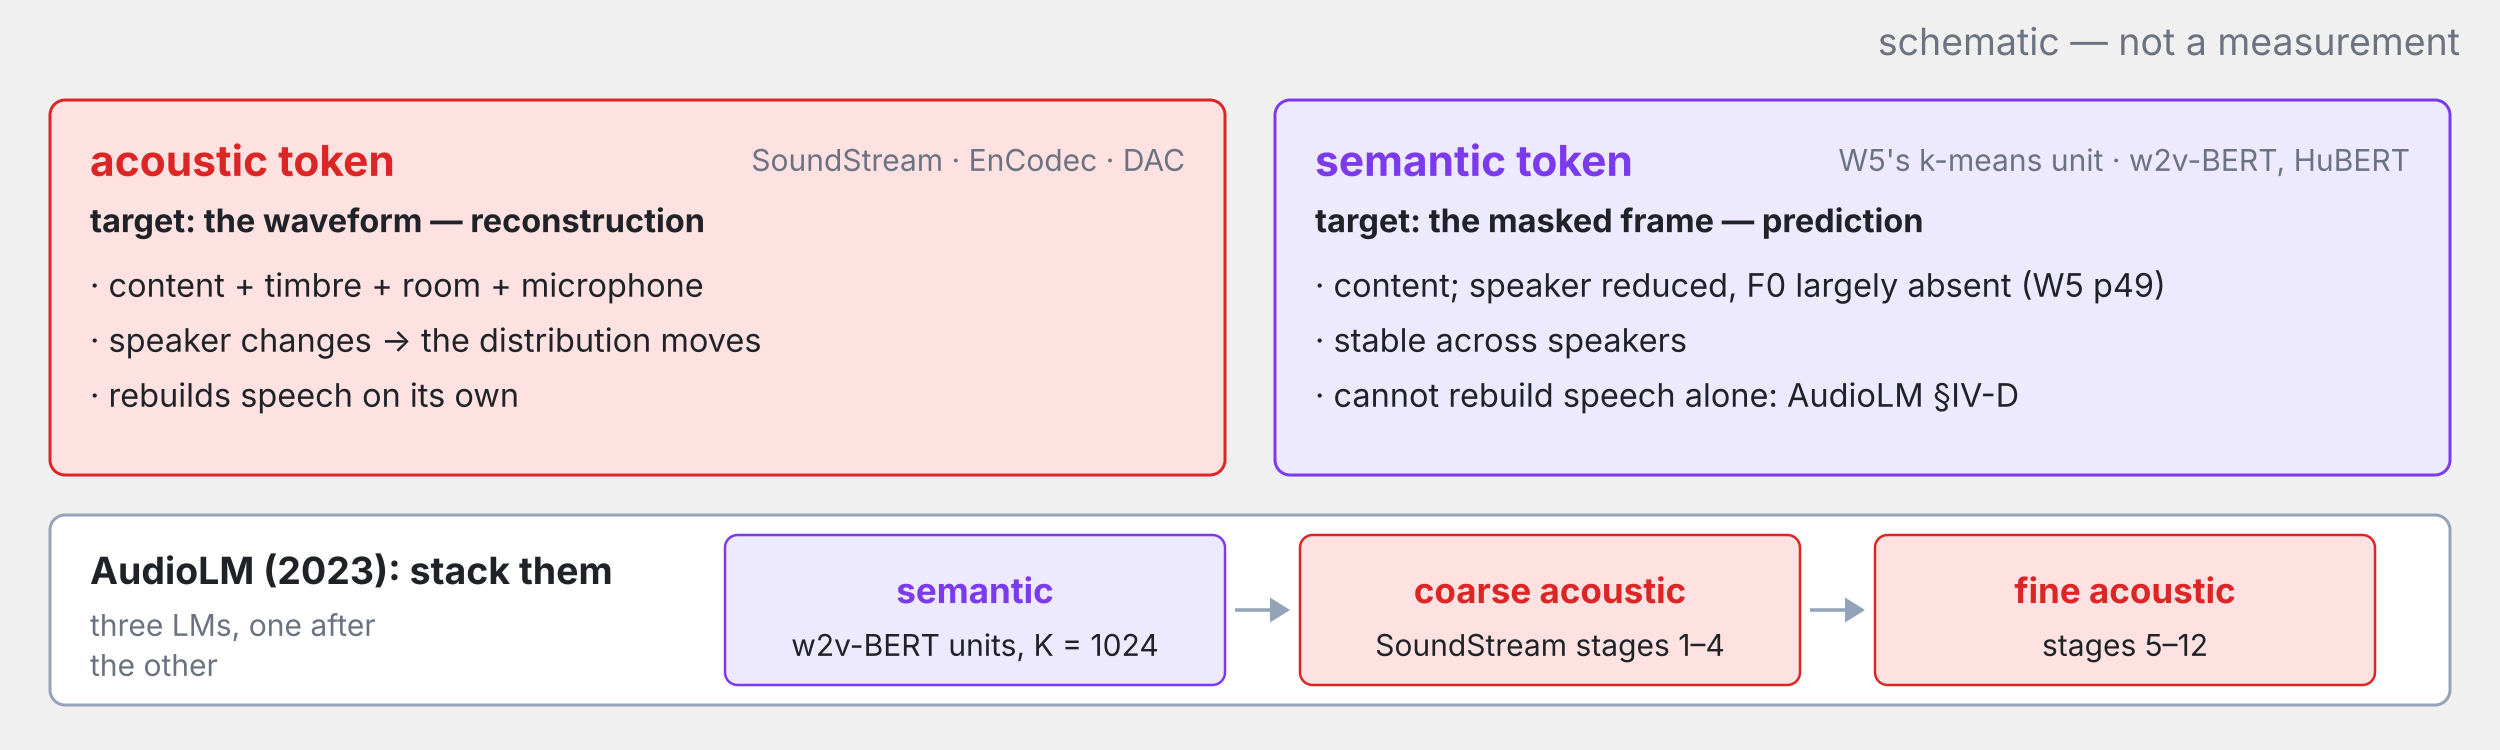
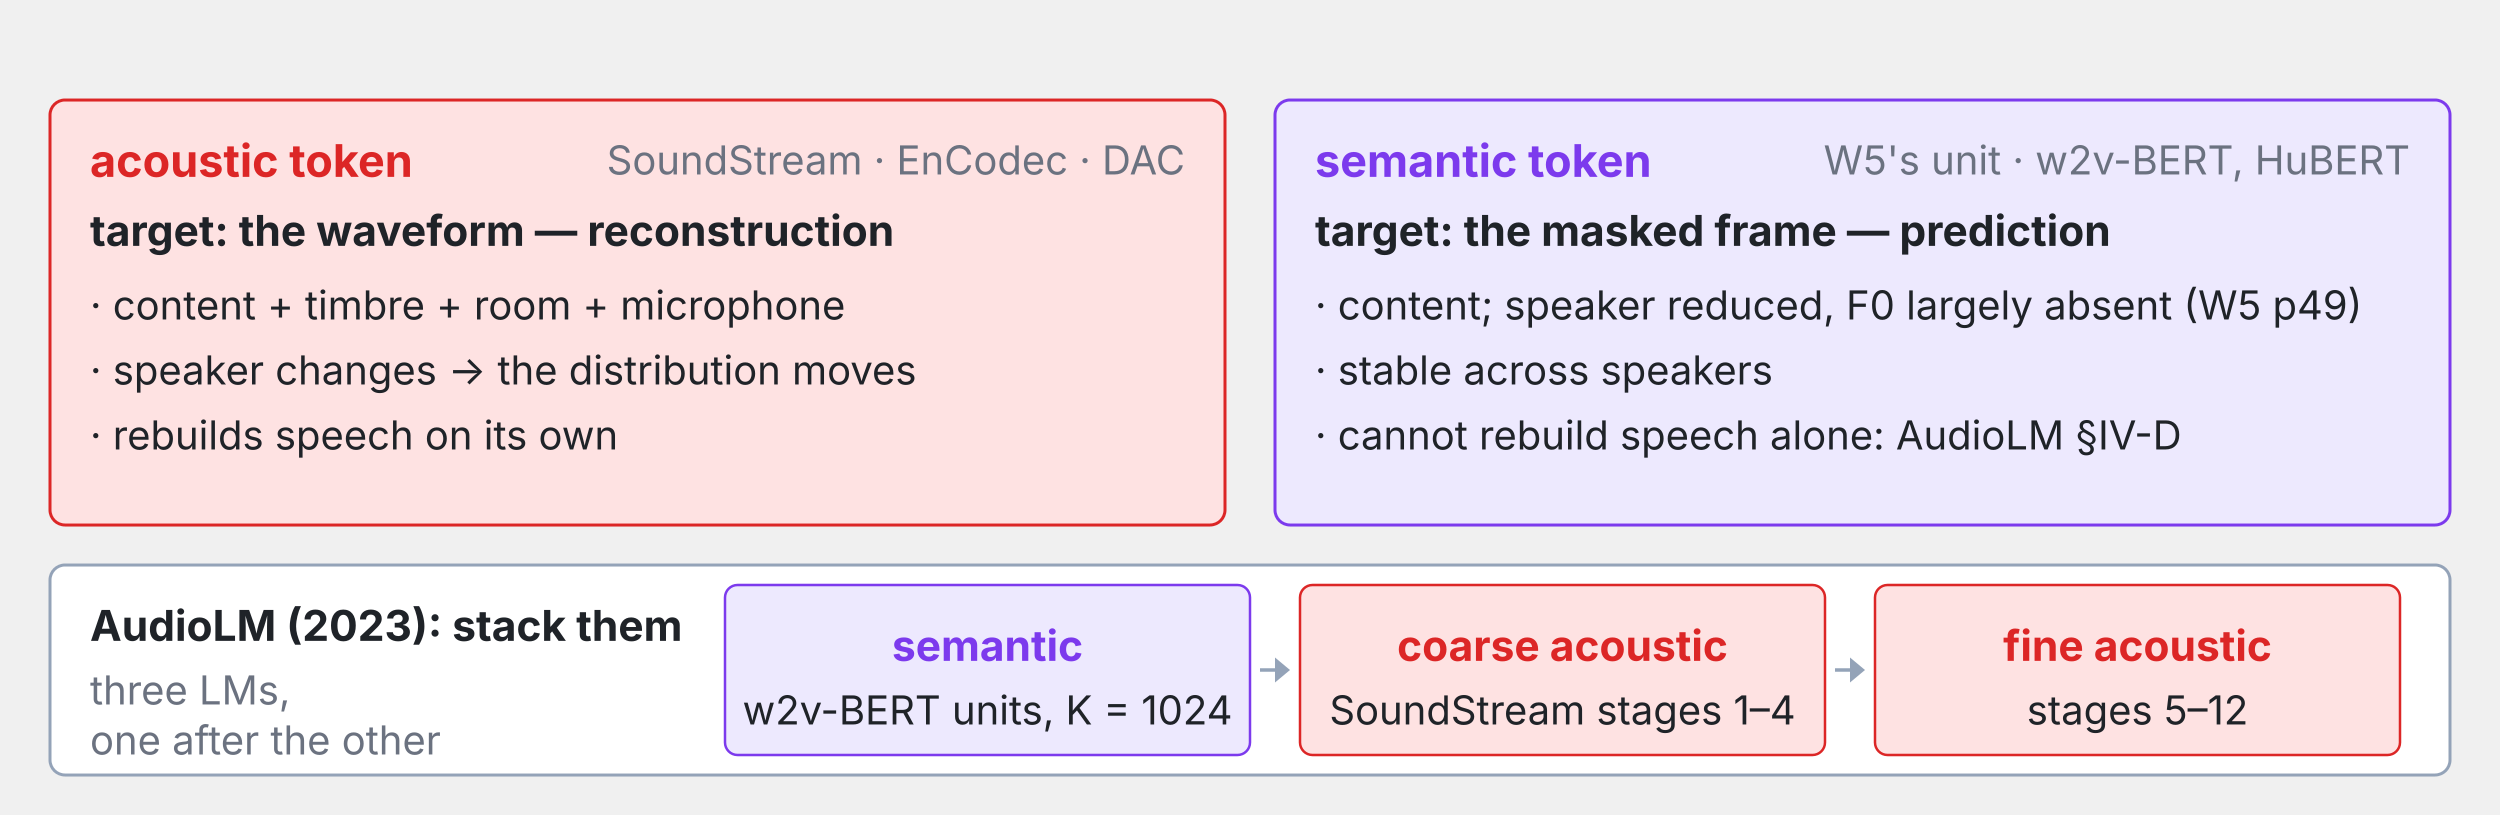
- <svg xmlns="http://www.w3.org/2000/svg" viewBox="0 0 1000 300" width="100%" role="img" font-family="system-ui,-apple-system,Segoe UI,sans-serif">
-   <text x="984.0" y="22.0" font-size="15" font-weight="400" fill="#6b7280" text-anchor="end" dominant-baseline="auto">schematic — not a measurement</text>
+ <svg xmlns="http://www.w3.org/2000/svg" viewBox="0 0 1000 326" width="100%" role="img" font-family="system-ui,-apple-system,Segoe UI,sans-serif">
  <g class="fragment" data-fragment-index="0">
-     <rect x="20.0" y="40.0" width="470.0" height="150.0" rx="6" fill="#fee2e2" stroke="#dc2626" stroke-width="1.2" />
-     <text x="36.0" y="64.0" font-size="17" font-weight="700" fill="#dc2626" text-anchor="start" dominant-baseline="middle">acoustic token</text>
-     <text x="474.0" y="64.0" font-size="12" font-weight="400" fill="#6b7280" text-anchor="end" dominant-baseline="middle">SoundStream · EnCodec · DAC</text>
-     <text x="36.0" y="88.0" font-size="13" font-weight="700" fill="#1f2328" text-anchor="start" dominant-baseline="middle">target: the waveform — reconstruction</text>
-     <text x="36.0" y="114.0" font-size="13" font-weight="400" fill="#1f2328" text-anchor="start" dominant-baseline="middle">· content + timbre + room + microphone</text>
-     <text x="36.0" y="136.0" font-size="13" font-weight="400" fill="#1f2328" text-anchor="start" dominant-baseline="middle">· speaker changes → the distribution moves</text>
-     <text x="36.0" y="158.0" font-size="13" font-weight="400" fill="#1f2328" text-anchor="start" dominant-baseline="middle">· rebuilds speech on its own</text>
-     <rect x="510.0" y="40.0" width="470.0" height="150.0" rx="6" fill="#ede9fe" stroke="#7c3aed" stroke-width="1.2" />
-     <text x="526.0" y="64.0" font-size="17" font-weight="700" fill="#7c3aed" text-anchor="start" dominant-baseline="middle">semantic token</text>
-     <text x="964.0" y="64.0" font-size="12" font-weight="400" fill="#6b7280" text-anchor="end" dominant-baseline="middle">W5's k-means unit · w2v-BERT, HuBERT</text>
-     <text x="526.0" y="88.0" font-size="13" font-weight="700" fill="#1f2328" text-anchor="start" dominant-baseline="middle">target: the masked frame — prediction</text>
-     <text x="526.0" y="114.0" font-size="13" font-weight="400" fill="#1f2328" text-anchor="start" dominant-baseline="middle">· content; speaker reduced, F0 largely absent (W5 p49)</text>
-     <text x="526.0" y="136.0" font-size="13" font-weight="400" fill="#1f2328" text-anchor="start" dominant-baseline="middle">· stable across speakers</text>
-     <text x="526.0" y="158.0" font-size="13" font-weight="400" fill="#1f2328" text-anchor="start" dominant-baseline="middle">· cannot rebuild speech alone: AudioLM §IV-D</text>
+     <rect x="20.0" y="40.0" width="470.0" height="170.0" rx="6" fill="#fee2e2" stroke="#dc2626" stroke-width="1.2" />
+     <text x="36.0" y="64.0" font-size="18" font-weight="700" fill="#dc2626" text-anchor="start" dominant-baseline="middle">acoustic token</text>
+     <text x="474.0" y="64.0" font-size="16" font-weight="400" fill="#6b7280" text-anchor="end" dominant-baseline="middle">SoundStream · EnCodec · DAC</text>
+     <text x="36.0" y="92.0" font-size="17" font-weight="700" fill="#1f2328" text-anchor="start" dominant-baseline="middle">target: the waveform — reconstruction</text>
+     <text x="36.0" y="122.0" font-size="16" font-weight="400" fill="#1f2328" text-anchor="start" dominant-baseline="middle">· content + timbre + room + microphone</text>
+     <text x="36.0" y="148.0" font-size="16" font-weight="400" fill="#1f2328" text-anchor="start" dominant-baseline="middle">· speaker changes → the distribution moves</text>
+     <text x="36.0" y="174.0" font-size="16" font-weight="400" fill="#1f2328" text-anchor="start" dominant-baseline="middle">· rebuilds speech on its own</text>
+     <rect x="510.0" y="40.0" width="470.0" height="170.0" rx="6" fill="#ede9fe" stroke="#7c3aed" stroke-width="1.2" />
+     <text x="526.0" y="64.0" font-size="18" font-weight="700" fill="#7c3aed" text-anchor="start" dominant-baseline="middle">semantic token</text>
+     <text x="964.0" y="64.0" font-size="16" font-weight="400" fill="#6b7280" text-anchor="end" dominant-baseline="middle">W5's unit · w2v-BERT, HuBERT</text>
+     <text x="526.0" y="92.0" font-size="17" font-weight="700" fill="#1f2328" text-anchor="start" dominant-baseline="middle">target: the masked frame — prediction</text>
+     <text x="526.0" y="122.0" font-size="16" font-weight="400" fill="#1f2328" text-anchor="start" dominant-baseline="middle">· content; speaker reduced, F0 largely absent (W5 p49)</text>
+     <text x="526.0" y="148.0" font-size="16" font-weight="400" fill="#1f2328" text-anchor="start" dominant-baseline="middle">· stable across speakers</text>
+     <text x="526.0" y="174.0" font-size="16" font-weight="400" fill="#1f2328" text-anchor="start" dominant-baseline="middle">· cannot rebuild speech alone: AudioLM §IV-D</text>
  </g>
  <g class="fragment" data-fragment-index="1">
-     <rect x="20.0" y="206.0" width="960.0" height="76.0" rx="6" fill="#ffffff" stroke="#94a3b8" stroke-width="1.2" />
-     <text x="36.0" y="228.0" font-size="15" font-weight="700" fill="#1f2328" text-anchor="start" dominant-baseline="middle">AudioLM (2023): stack them</text>
-     <rect x="290.0" y="214.0" width="200.0" height="60.0" rx="5" fill="#ede9fe" stroke="#7c3aed" stroke-width="1.0" />
-     <text x="390.0" y="236.0" font-size="14" font-weight="700" fill="#7c3aed" text-anchor="middle" dominant-baseline="middle">semantic</text>
-     <text x="390.0" y="258.0" font-size="12" font-weight="400" fill="#1f2328" text-anchor="middle" dominant-baseline="middle">w2v-BERT units, K = 1024</text>
-     <line x1="494.0" y1="244.0" x2="508.0" y2="244.0" stroke="#94a3b8" stroke-width="1.4" />
-     <polygon points="516.0,244.0 508.0,249.0 508.0,239.0" fill="#94a3b8" />
-     <rect x="520.0" y="214.0" width="200.0" height="60.0" rx="5" fill="#fee2e2" stroke="#dc2626" stroke-width="1.0" />
-     <text x="620.0" y="236.0" font-size="14" font-weight="700" fill="#dc2626" text-anchor="middle" dominant-baseline="middle">coarse acoustic</text>
-     <text x="620.0" y="258.0" font-size="12" font-weight="400" fill="#1f2328" text-anchor="middle" dominant-baseline="middle">SoundStream stages 1–4</text>
-     <line x1="724.0" y1="244.0" x2="738.0" y2="244.0" stroke="#94a3b8" stroke-width="1.4" />
-     <polygon points="746.0,244.0 738.0,249.0 738.0,239.0" fill="#94a3b8" />
-     <rect x="750.0" y="214.0" width="200.0" height="60.0" rx="5" fill="#fee2e2" stroke="#dc2626" stroke-width="1.0" />
-     <text x="850.0" y="236.0" font-size="14" font-weight="700" fill="#dc2626" text-anchor="middle" dominant-baseline="middle">fine acoustic</text>
-     <text x="850.0" y="258.0" font-size="12" font-weight="400" fill="#1f2328" text-anchor="middle" dominant-baseline="middle">stages 5–12</text>
-     <text x="36.0" y="250.0" font-size="12" font-weight="400" fill="#6b7280" text-anchor="start" dominant-baseline="middle">three LMs, one after</text>
-     <text x="36.0" y="266.0" font-size="12" font-weight="400" fill="#6b7280" text-anchor="start" dominant-baseline="middle">the other</text>
+     <rect x="20.0" y="226.0" width="960.0" height="84.0" rx="6" fill="#ffffff" stroke="#94a3b8" stroke-width="1.2" />
+     <text x="36.0" y="250.0" font-size="17" font-weight="700" fill="#1f2328" text-anchor="start" dominant-baseline="middle">AudioLM (2023): stack them</text>
+     <rect x="290.0" y="234.0" width="210.0" height="68.0" rx="5" fill="#ede9fe" stroke="#7c3aed" stroke-width="1.0" />
+     <text x="395.0" y="258.0" font-size="17" font-weight="700" fill="#7c3aed" text-anchor="middle" dominant-baseline="middle">semantic</text>
+     <text x="395.0" y="284.0" font-size="16" font-weight="400" fill="#1f2328" text-anchor="middle" dominant-baseline="middle">w2v-BERT units, K = 1024</text>
+     <line x1="504.0" y1="268.0" x2="510.0" y2="268.0" stroke="#94a3b8" stroke-width="1.4" />
+     <polygon points="516.0,268.0 510.0,273.0 510.0,263.0" fill="#94a3b8" />
+     <rect x="520.0" y="234.0" width="210.0" height="68.0" rx="5" fill="#fee2e2" stroke="#dc2626" stroke-width="1.0" />
+     <text x="625.0" y="258.0" font-size="17" font-weight="700" fill="#dc2626" text-anchor="middle" dominant-baseline="middle">coarse acoustic</text>
+     <text x="625.0" y="284.0" font-size="16" font-weight="400" fill="#1f2328" text-anchor="middle" dominant-baseline="middle">SoundStream stages 1–4</text>
+     <line x1="734.0" y1="268.0" x2="740.0" y2="268.0" stroke="#94a3b8" stroke-width="1.4" />
+     <polygon points="746.0,268.0 740.0,273.0 740.0,263.0" fill="#94a3b8" />
+     <rect x="750.0" y="234.0" width="210.0" height="68.0" rx="5" fill="#fee2e2" stroke="#dc2626" stroke-width="1.0" />
+     <text x="855.0" y="258.0" font-size="17" font-weight="700" fill="#dc2626" text-anchor="middle" dominant-baseline="middle">fine acoustic</text>
+     <text x="855.0" y="284.0" font-size="16" font-weight="400" fill="#1f2328" text-anchor="middle" dominant-baseline="middle">stages 5–12</text>
+     <text x="36.0" y="276.0" font-size="16" font-weight="400" fill="#6b7280" text-anchor="start" dominant-baseline="middle">three LMs,</text>
+     <text x="36.0" y="296.0" font-size="16" font-weight="400" fill="#6b7280" text-anchor="start" dominant-baseline="middle">one after the other</text>
  </g>
</svg>
